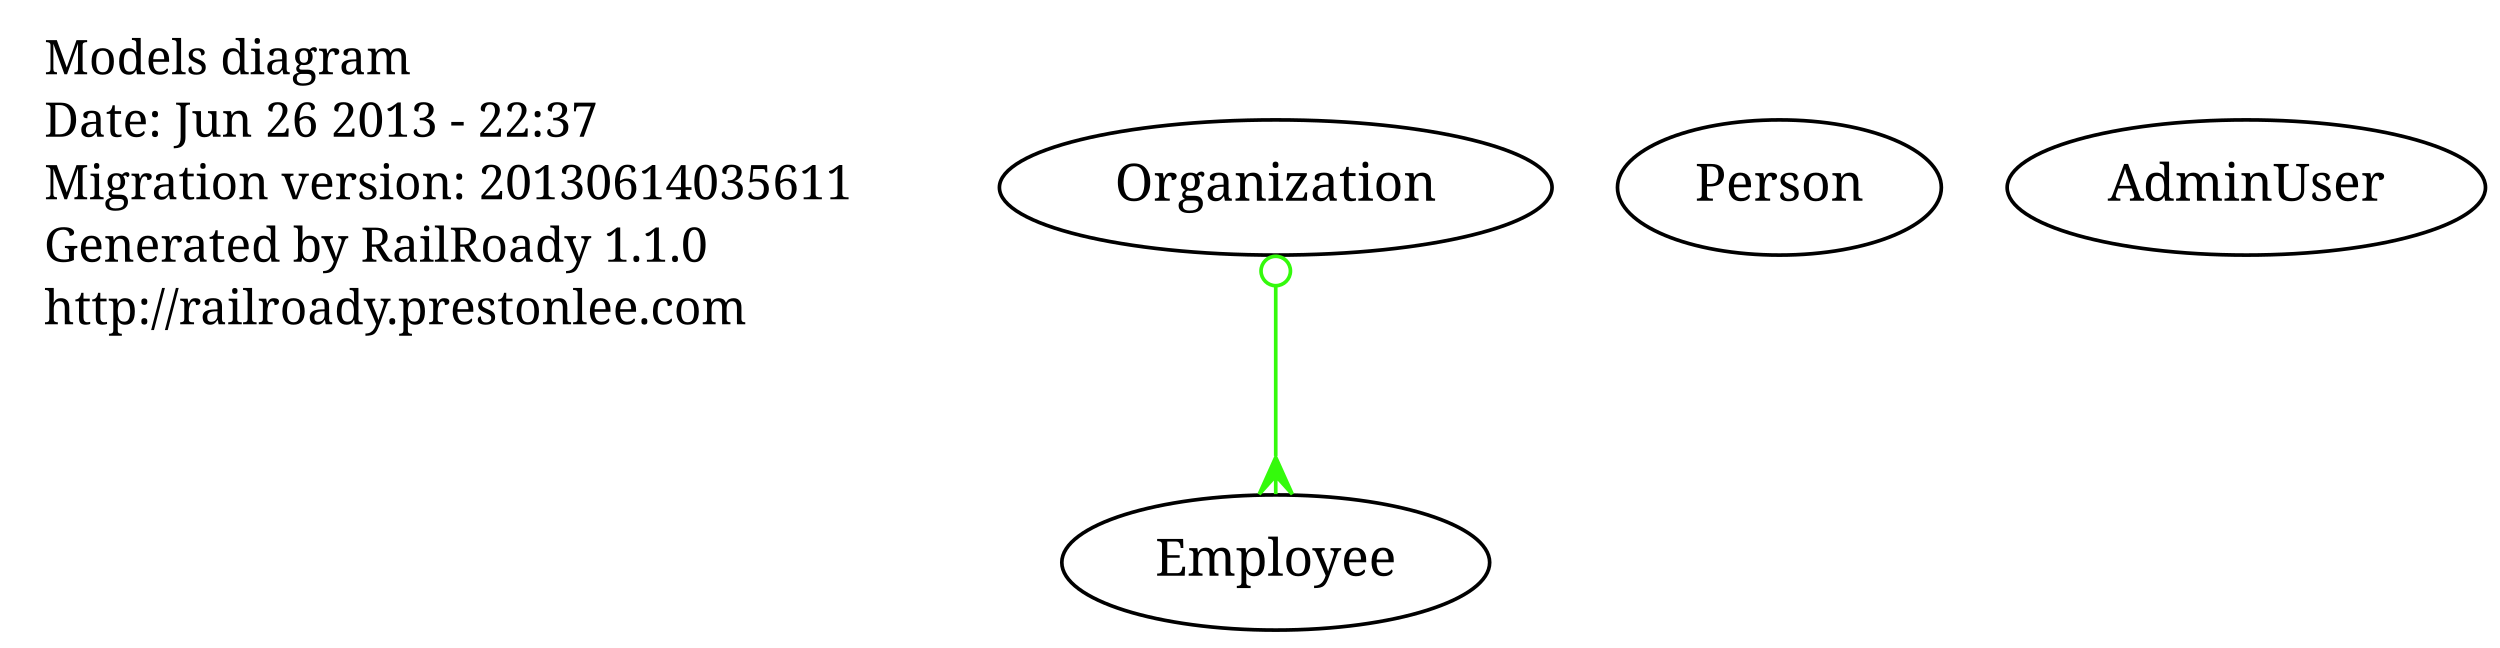
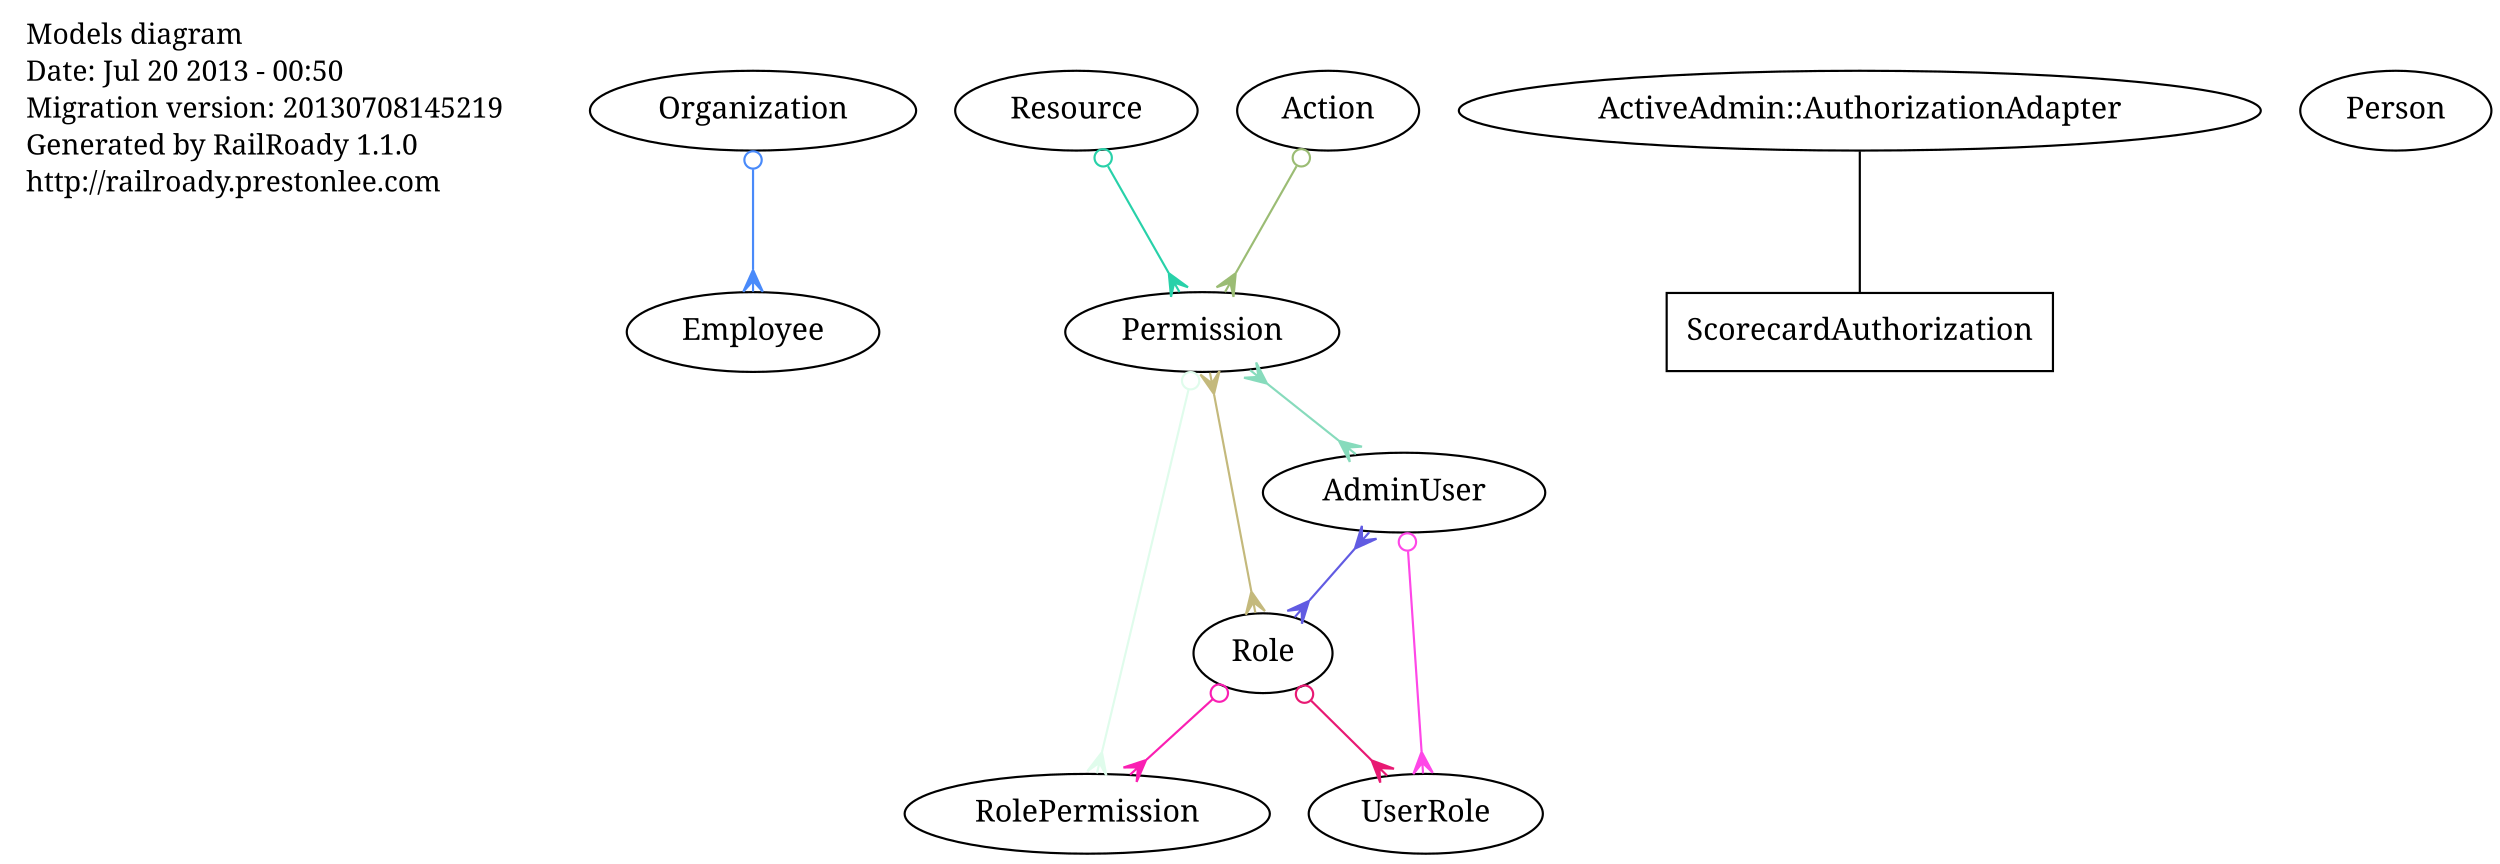
- <svg xmlns="http://www.w3.org/2000/svg" width="680pt" height="176pt" viewBox="0.00 0.00 680.00 176.00">
-   <g id="graph1" class="graph" transform="scale(1 1) rotate(0) translate(4 172)">
-     <polygon fill="white" stroke="white" points="-4,5 -4,-172 677,-172 677,5 -4,5" />
+ <svg xmlns="http://www.w3.org/2000/svg" width="1152pt" height="398pt" viewBox="0.00 0.00 1152.00 398.00">
+   <g id="graph1" class="graph" transform="scale(1 1) rotate(0) translate(4 394)">
+     <polygon fill="white" stroke="white" points="-4,5 -4,-394 1149,-394 1149,5 -4,5" />
    <g id="node1" class="node">
-       <text text-anchor="start" x="8" y="-151.8" font-family="Times Roman,serif" font-size="13.00">Models diagram</text>
-       <text text-anchor="start" x="8" y="-134.8" font-family="Times Roman,serif" font-size="13.00">Date: Jun 26 2013 - 22:37</text>
-       <text text-anchor="start" x="8" y="-117.8" font-family="Times Roman,serif" font-size="13.00">Migration version: 20130614035611</text>
-       <text text-anchor="start" x="8" y="-100.8" font-family="Times Roman,serif" font-size="13.00">Generated by RailRoady 1.1.0</text>
-       <text text-anchor="start" x="8" y="-83.8" font-family="Times Roman,serif" font-size="13.00">http://railroady.prestonlee.com</text>
+       <text text-anchor="start" x="8" y="-373.8" font-family="Times Roman,serif" font-size="13.00">Models diagram</text>
+       <text text-anchor="start" x="8" y="-356.8" font-family="Times Roman,serif" font-size="13.00">Date: Jul 20 2013 - 00:50</text>
+       <text text-anchor="start" x="8" y="-339.8" font-family="Times Roman,serif" font-size="13.00">Migration version: 20130708145219</text>
+       <text text-anchor="start" x="8" y="-322.8" font-family="Times Roman,serif" font-size="13.00">Generated by RailRoady 1.1.0</text>
+       <text text-anchor="start" x="8" y="-305.8" font-family="Times Roman,serif" font-size="13.00">http://railroady.prestonlee.com</text>
    </g>
    <g id="node2" class="node">
-       <ellipse fill="none" stroke="black" cx="343" cy="-19" rx="58.188" ry="18.385" />
-       <text text-anchor="middle" x="343" y="-15.4" font-family="Times Roman,serif" font-size="14.00">Employee</text>
+       <ellipse fill="none" stroke="black" cx="343" cy="-241" rx="58.188" ry="18.385" />
+       <text text-anchor="middle" x="343" y="-237.4" font-family="Times Roman,serif" font-size="14.00">Employee</text>
    </g>
    <g id="node3" class="node">
-       <ellipse fill="none" stroke="black" cx="343" cy="-121" rx="75.159" ry="18.385" />
-       <text text-anchor="middle" x="343" y="-117.4" font-family="Times Roman,serif" font-size="14.00">Organization</text>
+       <ellipse fill="none" stroke="black" cx="492" cy="-343" rx="55.861" ry="18.385" />
+       <text text-anchor="middle" x="492" y="-339.4" font-family="Times Roman,serif" font-size="14.00">Resource</text>
+     </g>
+     <g id="node8" class="node">
+       <ellipse fill="none" stroke="black" cx="550" cy="-241" rx="63.139" ry="18.385" />
+       <text text-anchor="middle" x="550" y="-237.4" font-family="Times Roman,serif" font-size="14.00">Permission</text>
    </g>
    <g id="edge2" class="edge">
-       <path fill="none" stroke="#34fa0c" d="M343,-94.015C343,-79.835 343,-62.445 343,-47.98" />
-       <ellipse fill="none" stroke="#34fa0c" cx="343" cy="-98.292" rx="4" ry="4" />
-       <polygon fill="#34fa0c" stroke="#34fa0c" points="343,-47.59 347.5,-37.59 343,-42.59 343,-37.59 343,-37.59 343,-37.59 343,-42.59 338.5,-37.59 343,-47.59 343,-47.59" />
+       <path fill="none" stroke="#28d1a9" d="M506.546,-317.419C515.044,-302.475 525.765,-283.62 534.432,-268.378" />
+       <ellipse fill="none" stroke="#28d1a9" cx="504.346" cy="-321.287" rx="4" ry="4" />
+       <polygon fill="#28d1a9" stroke="#28d1a9" points="534.582,-268.115 543.437,-261.646 537.053,-263.768 539.525,-259.422 539.525,-259.422 539.525,-259.422 537.053,-263.768 535.613,-257.197 534.582,-268.115 534.582,-268.115" />
    </g>
    <g id="node4" class="node">
-       <ellipse fill="none" stroke="black" cx="480" cy="-121" rx="44.047" ry="18.385" />
-       <text text-anchor="middle" x="480" y="-117.4" font-family="Times Roman,serif" font-size="14.00">Person</text>
+       <polygon fill="none" stroke="black" points="942,-259 764,-259 764,-223 942,-223 942,-259" />
+       <text text-anchor="middle" x="853" y="-237.4" font-family="Times Roman,serif" font-size="14.00">ScorecardAuthorization</text>
    </g>
    <g id="node5" class="node">
-       <ellipse fill="none" stroke="black" cx="607" cy="-121" rx="65.054" ry="18.385" />
-       <text text-anchor="middle" x="607" y="-117.4" font-family="Times Roman,serif" font-size="14.00">AdminUser</text>
+       <ellipse fill="none" stroke="black" cx="497" cy="-19" rx="84.146" ry="18.385" />
+       <text text-anchor="middle" x="497" y="-15.4" font-family="Times Roman,serif" font-size="14.00">RolePermission</text>
+     </g>
+     <g id="node6" class="node">
+       <ellipse fill="none" stroke="black" cx="608" cy="-343" rx="41.927" ry="18.385" />
+       <text text-anchor="middle" x="608" y="-339.4" font-family="Times Roman,serif" font-size="14.00">Action</text>
+     </g>
+     <g id="edge6" class="edge">
+       <path fill="none" stroke="#9bbc74" d="M593.454,-317.419C584.956,-302.475 574.235,-283.62 565.568,-268.378" />
+       <ellipse fill="none" stroke="#9bbc74" cx="595.654" cy="-321.287" rx="4" ry="4" />
+       <polygon fill="#9bbc74" stroke="#9bbc74" points="565.418,-268.115 564.387,-257.197 562.947,-263.768 560.475,-259.422 560.475,-259.422 560.475,-259.422 562.947,-263.768 556.563,-261.646 565.418,-268.115 565.418,-268.115" />
+     </g>
+     <g id="node7" class="node">
+       <ellipse fill="none" stroke="black" cx="343" cy="-343" rx="75.159" ry="18.385" />
+       <text text-anchor="middle" x="343" y="-339.4" font-family="Times Roman,serif" font-size="14.00">Organization</text>
+     </g>
+     <g id="edge8" class="edge">
+       <path fill="none" stroke="#498afa" d="M343,-316.015C343,-301.835 343,-284.445 343,-269.98" />
+       <ellipse fill="none" stroke="#498afa" cx="343" cy="-320.292" rx="4" ry="4" />
+       <polygon fill="#498afa" stroke="#498afa" points="343,-269.59 347.5,-259.59 343,-264.59 343,-259.59 343,-259.59 343,-259.59 343,-264.59 338.5,-259.59 343,-269.59 343,-269.59" />
+     </g>
+     <g id="edge10" class="edge">
+       <path fill="none" stroke="#e0fcec" d="M543.679,-214.521C533.643,-172.484 514.146,-90.817 503.811,-47.53" />
+       <ellipse fill="none" stroke="#e0fcec" cx="544.644" cy="-218.564" rx="4" ry="4" />
+       <polygon fill="#e0fcec" stroke="#e0fcec" points="503.774,-47.376 505.829,-36.604 502.613,-42.512 501.452,-37.649 501.452,-37.649 501.452,-37.649 502.613,-42.512 497.075,-38.694 503.774,-47.376 503.774,-47.376" />
+     </g>
+     <g id="node10" class="node">
+       <ellipse fill="none" stroke="black" cx="643" cy="-167" rx="65.054" ry="18.385" />
+       <text text-anchor="middle" x="643" y="-163.4" font-family="Times Roman,serif" font-size="14.00">AdminUser</text>
+     </g>
+     <g id="edge14" class="edge">
+       <path fill="none" stroke="#87dbbc" d="M579.987,-217.139C590.455,-208.81 602.206,-199.46 612.699,-191.11" />
+       <polygon fill="#87dbbc" stroke="#87dbbc" points="579.865,-217.237 569.238,-219.942 575.952,-220.35 572.04,-223.463 572.04,-223.463 572.04,-223.463 575.952,-220.35 574.842,-226.984 579.865,-217.237 579.865,-217.237" />
+       <polygon fill="#87dbbc" stroke="#87dbbc" points="612.971,-190.894 623.598,-188.189 616.884,-187.781 620.796,-184.668 620.796,-184.668 620.796,-184.668 616.884,-187.781 617.994,-181.146 612.971,-190.894 612.971,-190.894" />
+     </g>
+     <g id="node11" class="node">
+       <ellipse fill="none" stroke="black" cx="578" cy="-93" rx="32.026" ry="18.385" />
+       <text text-anchor="middle" x="578" y="-89.4" font-family="Times Roman,serif" font-size="14.00">Role</text>
+     </g>
+     <g id="edge12" class="edge">
+       <path fill="none" stroke="#c4b97c" d="M555.473,-212.071C560.42,-185.922 567.662,-147.644 572.59,-121.598" />
+       <polygon fill="#c4b97c" stroke="#c4b97c" points="555.405,-212.43 549.125,-221.419 554.476,-217.343 553.546,-222.256 553.546,-222.256 553.546,-222.256 554.476,-217.343 557.968,-223.092 555.405,-212.43 555.405,-212.43" />
+       <polygon fill="#c4b97c" stroke="#c4b97c" points="572.624,-121.418 578.904,-112.429 573.553,-116.505 574.483,-111.592 574.483,-111.592 574.483,-111.592 573.553,-116.505 570.061,-110.756 572.624,-121.418 572.624,-121.418" />
+     </g>
+     <g id="node9" class="node">
+       <ellipse fill="none" stroke="black" cx="1100" cy="-343" rx="44.047" ry="18.385" />
+       <text text-anchor="middle" x="1100" y="-339.4" font-family="Times Roman,serif" font-size="14.00">Person</text>
+     </g>
+     <g id="edge18" class="edge">
+       <path fill="none" stroke="#615be2" d="M620.187,-141.028C613.443,-133.35 606.087,-124.976 599.433,-117.401" />
+       <polygon fill="#615be2" stroke="#615be2" points="620.333,-141.195 623.552,-151.678 623.633,-144.951 626.933,-148.708 626.933,-148.708 626.933,-148.708 623.633,-144.951 630.314,-145.738 620.333,-141.195 620.333,-141.195" />
+       <polygon fill="#615be2" stroke="#615be2" points="599.151,-117.08 595.933,-106.597 595.852,-113.323 592.552,-109.567 592.552,-109.567 592.552,-109.567 595.852,-113.323 589.171,-112.536 599.151,-117.08 599.151,-117.08" />
+     </g>
+     <g id="node12" class="node">
+       <ellipse fill="none" stroke="black" cx="653" cy="-19" rx="53.948" ry="18.385" />
+       <text text-anchor="middle" x="653" y="-15.4" font-family="Times Roman,serif" font-size="14.00">UserRole</text>
+     </g>
+     <g id="edge16" class="edge">
+       <path fill="none" stroke="#fe47e7" d="M644.824,-140.006C646.587,-113.917 649.248,-74.527 651.052,-47.834" />
+       <ellipse fill="none" stroke="#fe47e7" cx="644.536" cy="-144.265" rx="4" ry="4" />
+       <polygon fill="#fe47e7" stroke="#fe47e7" points="651.07,-47.569 656.234,-37.895 651.407,-42.581 651.744,-37.592 651.744,-37.592 651.744,-37.592 651.407,-42.581 647.254,-37.289 651.07,-47.569 651.07,-47.569" />
+     </g>
+     <g id="edge22" class="edge">
+       <path fill="none" stroke="#fa1fb2" d="M554.785,-71.792C545.287,-63.114 534.228,-53.011 524.342,-43.979" />
+       <ellipse fill="none" stroke="#fa1fb2" cx="557.869" cy="-74.609" rx="4" ry="4" />
+       <polygon fill="#fa1fb2" stroke="#fa1fb2" points="524.101,-43.759 519.753,-33.691 520.409,-40.386 516.718,-37.014 516.718,-37.014 516.718,-37.014 520.409,-40.386 513.683,-40.336 524.101,-43.759 524.101,-43.759" />
+     </g>
+     <g id="edge20" class="edge">
+       <path fill="none" stroke="#e81973" d="M600.216,-71.08C608.933,-62.479 618.979,-52.567 627.952,-43.714" />
+       <ellipse fill="none" stroke="#e81973" cx="597.121" cy="-74.134" rx="4" ry="4" />
+       <polygon fill="#e81973" stroke="#e81973" points="628.066,-43.602 638.345,-39.781 631.625,-40.09 635.184,-36.578 635.184,-36.578 635.184,-36.578 631.625,-40.09 632.024,-33.375 628.066,-43.602 628.066,-43.602" />
+     </g>
+     <g id="node14" class="node">
+       <ellipse fill="none" stroke="black" cx="853" cy="-343" rx="184.763" ry="18.385" />
+       <text text-anchor="middle" x="853" y="-339.4" font-family="Times Roman,serif" font-size="14.00">ActiveAdmin::AuthorizationAdapter</text>
+     </g>
+     <g id="edge4" class="edge">
+       <path fill="none" stroke="black" d="M853,-324.292C853,-305.773 853,-277.603 853,-259.247" />
    </g>
  </g>
</svg>
